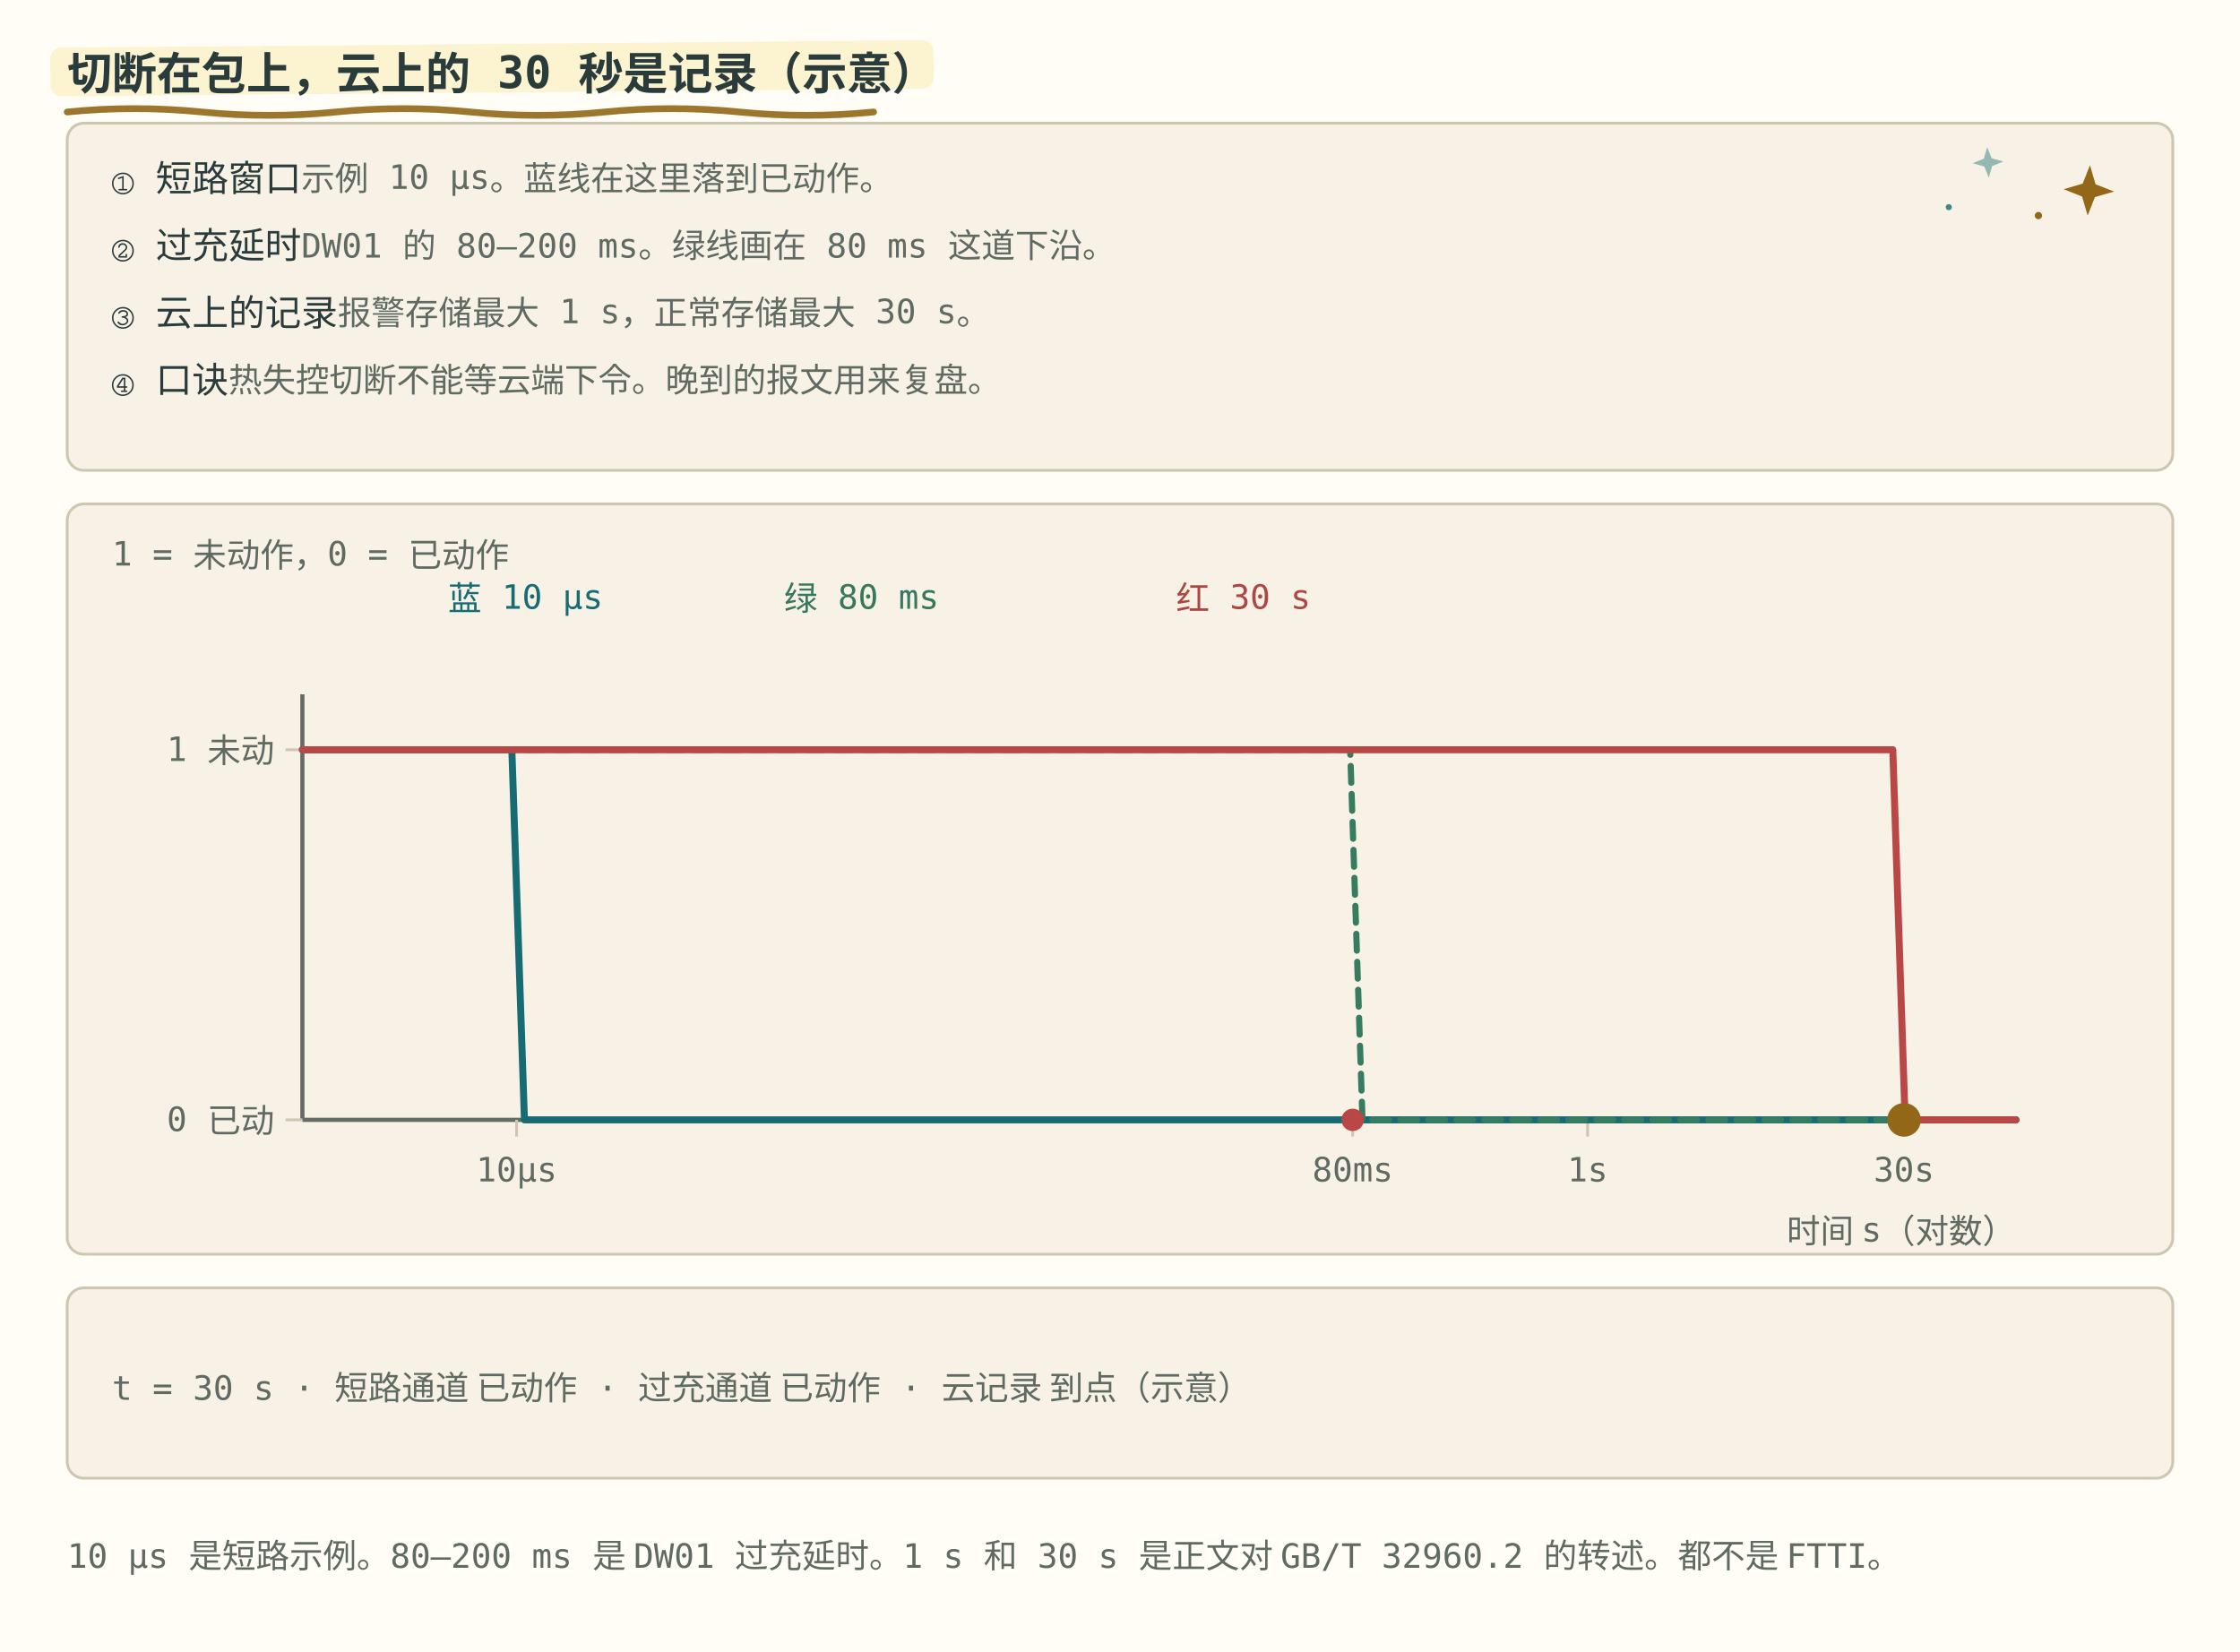
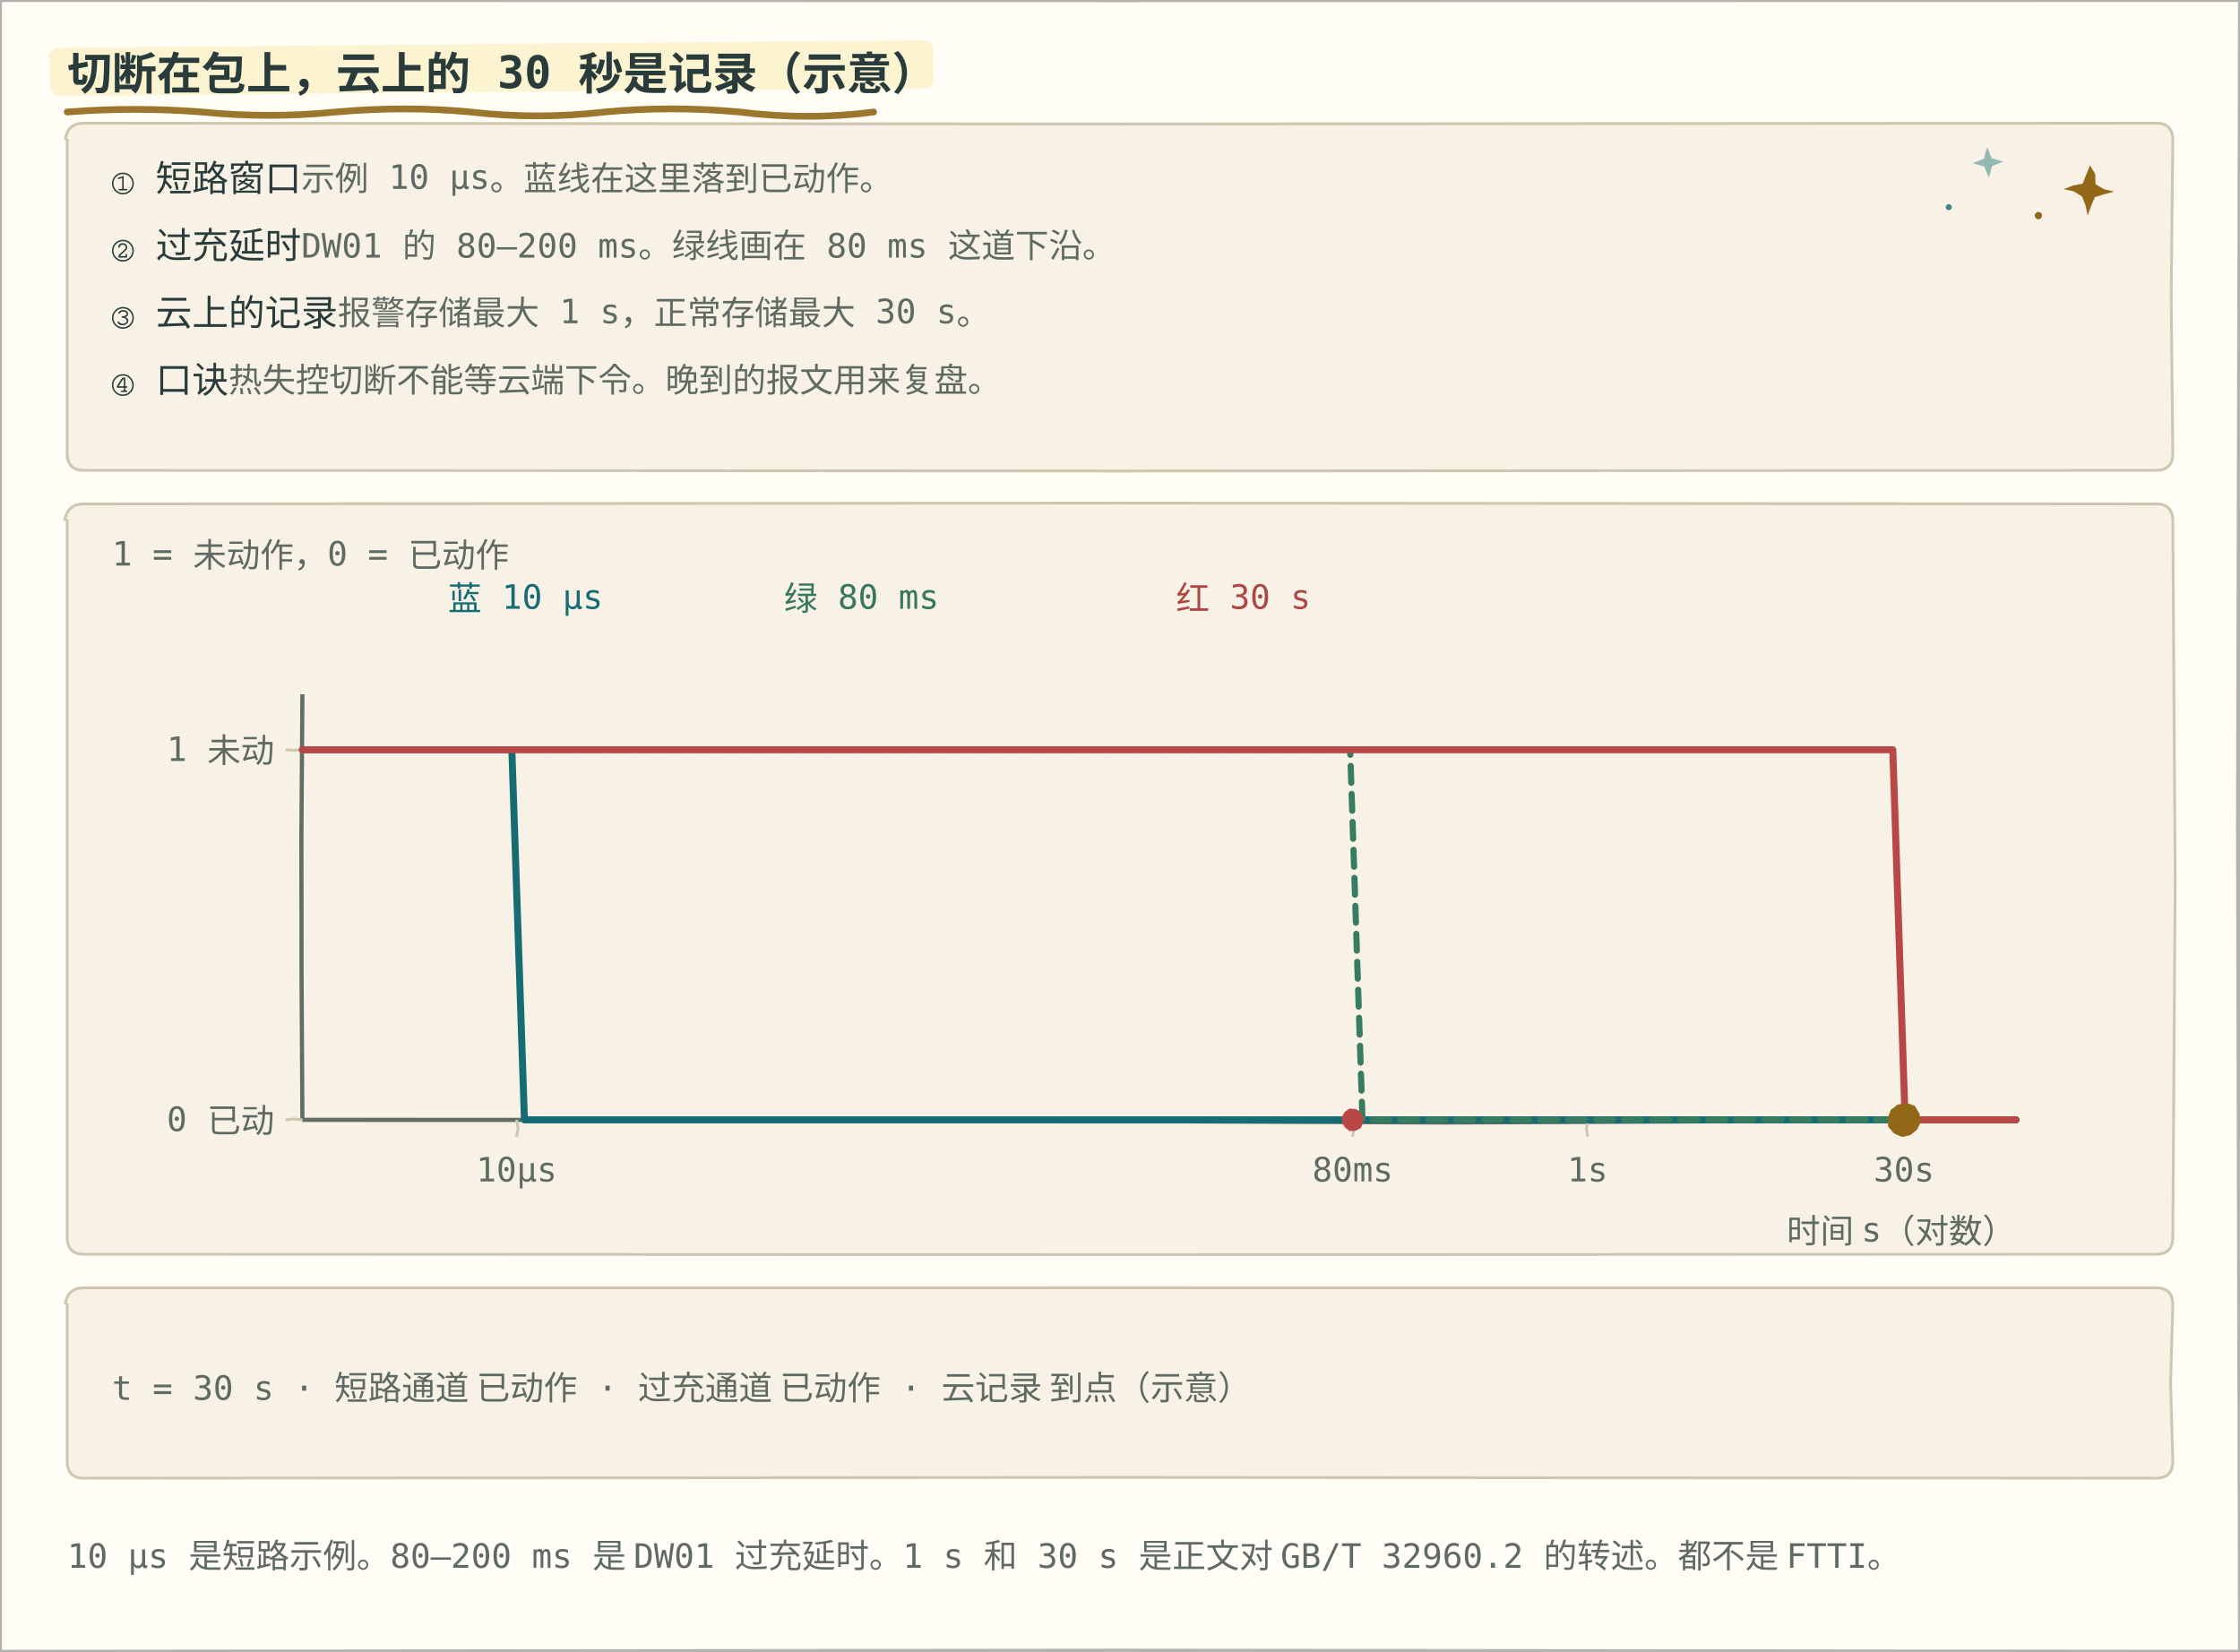
- <svg xmlns="http://www.w3.org/2000/svg" viewBox="0 0 800 590" role="img" font-family="ui-monospace, Consolas, monospace" data-snapshot-time="9">
+ <svg xmlns="http://www.w3.org/2000/svg" data-sketch="1" viewBox="0 0 800 590" role="img" font-family="ui-monospace, Consolas, monospace" data-snapshot-time="9">
  <style>
    .bg { fill: #fffdf5; }
    .panel { fill: #f7f2e5; stroke: #cfc6b2; }
    .axis { stroke: #626d65; stroke-width: 1.5; fill: none; }
    .grid { stroke: #cfc6b2; stroke-width: 1; fill: none; }
    .txt { fill: #293b3a; font-size: 13px; }
    .small { fill: #5f6a63; font-size: 12px; }
    .title { fill: #293b3a; font-size: 16px; font-weight: bold; }
    .hi { fill: #176b73; }
    .warn { fill: #ad4644; }
    .ok { fill: #36775e; }
    .gold { fill: #8e6518; }
    .lineb { stroke: #176b73; stroke-width: 2.5; fill: none; }
    .liner { stroke: #b84745; stroke-width: 2.5; fill: none; }
    .lineg { stroke: #377b60; stroke-width: 2.2; fill: none; stroke-dasharray: 6 4; }
    .liney { stroke: #926717; stroke-width: 2.2; fill: none; }
    .linek { stroke: #626d65; stroke-width: 2.2; fill: none; stroke-dasharray: 7 4; }
    .dotb { fill: #176b73; }
    .dotr { fill: #b84745; }
    .dotg { fill: #377b60; }
    .doty { fill: #926717; }
    .boxb { fill: #e4f0df; stroke: #176b73; }
    .boxy { fill: #fbefc7; stroke: #926717; }
    .boxr { fill: #f6e2df; stroke: #b84745; }
    @media (prefers-color-scheme: dark) {
      .bg { fill: #192727; }
      .panel { fill: #223333; stroke: #496160; }
      .axis { stroke: #b0beb3; }
      .grid { stroke: #496160; }
      .txt { fill: #edf0e5; }
      .small { fill: #b0beb3; }
      .title { fill: #edf0e5; }
      .hi { fill: #7ec5c5; }
      .warn { fill: #f39b91; }
      .ok { fill: #8fc7a2; }
      .gold { fill: #dfbd78; }
      .lineb { stroke: #7ec5c5; }
      .liner { stroke: #f39b91; }
      .lineg { stroke: #8fc7a2; }
      .liney { stroke: #dfbd78; }
      .linek { stroke: #b0beb3; }
      .dotb { fill: #7ec5c5; }
      .dotr { fill: #f39b91; }
      .dotg { fill: #8fc7a2; }
      .doty { fill: #dfbd78; }
      .boxb { fill: #293f35; stroke: #7ec5c5; }
      .boxy { fill: #453e2b; stroke: #dfbd78; }
      .boxr { fill: #483336; stroke: #f39b91; }
    }
  </style>
  <style id="bms-motion">
    /* bms-motion: 手帐式动效注记（纯装饰，不改技术几何与既有 SMIL 时序） */
    .bms-marker { fill: #fbefc7; opacity: .78; }
    .bms-under { fill: none; stroke: #926717; stroke-width: 2.4; stroke-linecap: round; opacity: .9; }
    .bms-spark-line { fill: none; stroke: #926717; stroke-width: 1.9; stroke-linecap: round; }
    .bms-spark-fill { fill: #926717; }
    .bms-spark-soft { fill: #176b73; opacity: .8; }
    .bms-sticker { fill: none; stroke: #926717; stroke-width: 2; stroke-dasharray: 7 5; stroke-linecap: round; opacity: .85; }
    .bms-halo { fill: none; stroke: #926717; stroke-width: 2; }
    .bms-marker, .bms-under, .bms-sticker, .bms-halo,
    .bms-spark, .bms-success, .bms-doodle { pointer-events: none; }
    circle:has(&gt; animateMotion) { filter: drop-shadow(0 0 2px rgba(146,103,23,.5)) drop-shadow(0 0 5px rgba(196,145,52,.45)); }
    rect:has(&gt; animateMotion) { filter: drop-shadow(0 0 3px rgba(196,145,52,.75)); }
    g:has(&gt; circle):has(&gt; path.stroke-check) { filter: drop-shadow(0 0 5px rgba(55,123,96,.5)); }
    @media (prefers-color-scheme: dark) {
      .bms-marker { fill: #453e2b; opacity: .85; }
      .bms-under { stroke: #dfbd78; }
      .bms-spark-line { stroke: #dfbd78; }
      .bms-spark-fill { fill: #dfbd78; }
      .bms-spark-soft { fill: #7ec5c5; }
      .bms-sticker { stroke: #dfbd78; }
      .bms-halo { stroke: #dfbd78; }
      circle:has(&gt; animateMotion) { filter: drop-shadow(0 0 2px rgba(223,189,120,.8)) drop-shadow(0 0 7px rgba(223,189,120,.9)); }
      rect:has(&gt; animateMotion) { filter: drop-shadow(0 0 6px rgba(223,189,120,.8)); }
      g:has(&gt; circle):has(&gt; path.stroke-check) { filter: drop-shadow(0 0 6px rgba(143,199,162,.7)); }
    }
    @media (prefers-reduced-motion: reduce) { .bms-spark, .bms-success, .bms-doodle { display: none; } }
</style>
-   <rect class="bg" width="800" height="590" />
-   <rect class="bms-marker" aria-hidden="true" x="18.0" y="17.1" width="315.4" height="17.3" rx="3.8" transform="rotate(-.5 18.0 25.8)" />
-   <path class="bms-under" aria-hidden="true" d="M24.0 40.0 q 24.0 -2.4 48.0 0 t 48 0 t 48 0 t 48 0 t 48 0 t 48 0" />
+   <path d="M-0.88 0Q0 0 0 0L400 -0.5L800 0Q800 0 800 0L799.95 295L800 590Q800 590 800 590L400 590.14L0 590Q0 590 0 590L0 -0.53" class="bg" />
+   <path d="M17.19 20.9Q18 17.1 21.8 17.1L175.7 17.09L329.6 17.1Q333.4 17.1 333.4 20.9L333.22 25.75L333.4 30.6Q333.4 34.4 329.6 34.4L175.7 34.17L21.8 34.4Q18 34.4 18 30.6L18 20.42" class="bms-marker" aria-hidden="true" transform="rotate(-.5 18.0 25.8)" />
+   <path d="M24 40Q48.15 38.13 72 40Q96.24 42.41 120 40Q144.72 37.8 168 40Q191.78 42.8 216 40Q239.63 37.77 264 40Q288.8 43.08 312 40" class="bms-under" aria-hidden="true" />
  <text class="title" x="24" y="32">切断在包上，云上的 30 秒是记录（示意）</text>
-   <rect class="panel" x="24" y="44" width="752" height="124" rx="6" />
+   <path d="M23.32 50Q24 44 30 44L400 44.29L770 44Q776 44 776 50L775.43 106L776 162Q776 168 770 168L400 168.24L30 168Q24 168 24 162L24 49.59" class="panel" />
  <g class="bms-doodle" aria-hidden="true" transform="matrix(0.9989171 0.0465253 -0.0465253 0.9989171 746 68)" opacity="1" style="opacity: 1;">
-     <path class="bms-spark-fill" d="M0 -9 L2.3 -2.3 L9 0 L2.3 2.3 L0 9 L-2.3 2.3 L-9 0 L-2.3 -2.3 Z" />
+     <path d="M0 -9L2 -5.94L2.3 -2.3L5.48 -0.65L9 0L5.64 1.12L2.3 2.3L1.05 5.62L0 9L-0.87 5.55L-2.3 2.3L-5.45 0.56L-9 0L-5.76 -1.46L-2.3 -2.3Z" class="bms-spark-fill" />
  </g>
  <g class="bms-doodle" aria-hidden="true" transform="matrix(0.9985091 -0.05458477 0.05458477 0.9985091 710 58)" opacity="0.536" style="opacity: 0.536;">
-     <path class="bms-spark-soft" d="M0 -5.5 L1.4 -1.4 L5.5 0 L1.4 1.4 L0 5.5 L-1.4 1.4 L-5.5 0 L-1.4 -1.4 Z" />
+     <path d="M0 -5.5L1.4 -1.4L5.5 0L1.4 1.4L0 5.5L-1.4 1.4L-5.5 0L-1.4 -1.4Z" class="bms-spark-soft" />
  </g>
  <g class="bms-doodle" aria-hidden="true">
    <circle class="bms-spark-fill" cx="728.0" cy="77.0" r="1.3" />
    <circle class="bms-spark-soft" cx="696.0" cy="74.0" r="1.1" />
  </g>
  <text class="txt" x="40" y="68" opacity="1" style="opacity: 1;">① 短路窗口<tspan class="small">　示例 10 μs。蓝线在这里落到已动作。</tspan>
  </text>
  <text class="txt" x="40" y="92" opacity="1" style="opacity: 1;">② 过充延时<tspan class="small">　DW01 的 80–200 ms。绿线画在 80 ms 这道下沿。</tspan>
  </text>
  <text class="txt" x="40" y="116" opacity="1" style="opacity: 1;">③ 云上的记录<tspan class="small">　报警存储最大 1 s，正常存储最大 30 s。</tspan>
  </text>
  <text class="txt" x="40" y="140" opacity="1" style="opacity: 1;">④ 口诀<tspan class="small">　热失控切断不能等云端下令。晚到的报文用来复盘。</tspan>
  </text>
-   <rect class="panel" x="24" y="180" width="752" height="268" rx="6" />
+   <path d="M23.1 186Q24 180 30 180L400 179.69L770 180Q776 180 776 186L776.85 314L776 442Q776 448 770 448L400 448.16L30 448Q24 448 24 442L24 185.46" class="panel" />
  <text class="small" x="40" y="202">1 = 未动作，0 = 已动作</text>
  <text class="hi" x="160" y="218">蓝 10 μs</text>
  <text class="ok" x="280" y="218">绿 80 ms</text>
  <text class="warn" x="420" y="218">红 30 s</text>
-   <line class="axis" x1="108.0" y1="248.0" x2="108.0" y2="400.0" />
-   <line class="axis" x1="108.0" y1="400.0" x2="720.0" y2="400.0" />
-   <line class="grid" x1="184.5" y1="400.0" x2="184.5" y2="406.0" />
+   <path d="M108 248L107.64 298.67L107.7 349.33L108 400" class="axis" />
+   <path d="M108 400L312 400.07L516 400.95L720 400" class="axis" />
+   <path d="M184.5 400L185.06 403L184.5 406" class="grid" />
  <text class="small" x="184.5" y="422.0" text-anchor="middle">10μs</text>
-   <line class="grid" x1="483.1" y1="400.0" x2="483.1" y2="406.0" />
+   <path d="M483.1 400L483.48 403L483.1 406" class="grid" />
  <text class="small" x="483.1" y="422.0" text-anchor="middle">80ms</text>
-   <line class="grid" x1="567.0" y1="400.0" x2="567.0" y2="406.0" />
+   <path d="M567 400L566.61 403L567 406" class="grid" />
  <text class="small" x="567.0" y="422.0" text-anchor="middle">1s</text>
-   <line class="grid" x1="680.0" y1="400.0" x2="680.0" y2="406.0" />
+   <path d="M680 400L680.91 403L680 406" class="grid" />
  <text class="small" x="680.0" y="422.0" text-anchor="middle">30s</text>
-   <line class="grid" x1="102.0" y1="400.0" x2="108.0" y2="400.0" />
+   <path d="M102 400L105 399.7L108 400" class="grid" />
  <text class="small" x="98.0" y="404.0" text-anchor="end">0 已动</text>
-   <line class="grid" x1="102.0" y1="267.8" x2="108.0" y2="267.8" />
+   <path d="M102 267.8L105 268L108 267.8" class="grid" />
  <text class="small" x="98.0" y="271.8" text-anchor="end">1 未动</text>
  <text class="small" x="720" y="444" text-anchor="end">时间 s（对数）</text>
  <polyline class="lineb" points="108.0,267.8 112.4,267.8 116.8,267.8 121.2,267.8 125.6,267.8 130.0,267.8 134.4,267.8 138.8,267.8 143.2,267.8 147.6,267.8 152.0,267.8 156.4,267.8 160.8,267.8 165.2,267.8 169.6,267.8 174.0,267.8 178.4,267.8 182.8,267.8 187.3,400.0 191.7,400.0 196.1,400.0 200.5,400.0 204.9,400.0 209.3,400.0 213.7,400.0 218.1,400.0 222.5,400.0 226.9,400.0 231.3,400.0 235.7,400.0 240.1,400.0 244.5,400.0 248.9,400.0 253.3,400.0 257.7,400.0 262.1,400.0 266.5,400.0 270.9,400.0 275.3,400.0 279.7,400.0 284.1,400.0 288.5,400.0 292.9,400.0 297.3,400.0 301.7,400.0 306.1,400.0 310.5,400.0 314.9,400.0 319.3,400.0 323.7,400.0 328.1,400.0 332.5,400.0 336.9,400.0 341.4,400.0 345.8,400.0 350.2,400.0 354.6,400.0 359.0,400.0 363.4,400.0 367.8,400.0 372.2,400.0 376.6,400.0 381.0,400.0 385.4,400.0 389.8,400.0 394.2,400.0 398.6,400.0 403.0,400.0 407.4,400.0 411.8,400.0 416.2,400.0 420.6,400.0 425.0,400.0 429.4,400.0 433.8,400.0 438.2,400.0 442.6,400.0 447.0,400.0 451.4,400.0 455.8,400.0 460.2,400.0 464.6,400.0 469.0,400.0 473.4,400.0 477.8,400.0 482.2,400.0 486.6,400.0 491.1,400.0 495.5,400.0 499.9,400.0 504.3,400.0 508.7,400.0 513.1,400.0 517.5,400.0 521.9,400.0 526.3,400.0 530.7,400.0 535.1,400.0 539.5,400.0 543.9,400.0 548.3,400.0 552.7,400.0 557.1,400.0 561.5,400.0 565.9,400.0 570.3,400.0 574.7,400.0 579.1,400.0 583.5,400.0 587.9,400.0 592.3,400.0 596.7,400.0 601.1,400.0 605.5,400.0 609.9,400.0 614.3,400.0 618.7,400.0 623.1,400.0 627.5,400.0 631.9,400.0 636.3,400.0 640.7,400.0 645.2,400.0 649.6,400.0 654.0,400.0 658.4,400.0 662.8,400.0 667.2,400.0 671.6,400.0 676.0,400.0 680.4,400.0 684.8,400.0 689.2,400.0 693.6,400.0 698.0,400.0 702.4,400.0 706.8,400.0 711.2,400.0 715.6,400.0 720.0,400.0" stroke-linejoin="round" stroke-linecap="round" />
  <polyline class="lineg" points="108.0,267.8 112.4,267.8 116.8,267.8 121.2,267.8 125.6,267.8 130.0,267.8 134.4,267.8 138.8,267.8 143.2,267.8 147.6,267.8 152.0,267.8 156.4,267.8 160.8,267.8 165.2,267.8 169.6,267.8 174.0,267.8 178.4,267.8 182.8,267.8 187.3,267.8 191.7,267.8 196.1,267.8 200.5,267.8 204.9,267.8 209.3,267.8 213.7,267.8 218.1,267.8 222.5,267.8 226.9,267.8 231.3,267.8 235.7,267.8 240.1,267.8 244.5,267.8 248.9,267.8 253.3,267.8 257.7,267.8 262.1,267.8 266.5,267.8 270.9,267.8 275.3,267.8 279.7,267.8 284.1,267.8 288.5,267.8 292.9,267.8 297.3,267.8 301.7,267.8 306.1,267.8 310.5,267.8 314.9,267.8 319.3,267.8 323.7,267.8 328.1,267.8 332.5,267.8 336.9,267.8 341.4,267.8 345.8,267.8 350.2,267.8 354.6,267.8 359.0,267.8 363.4,267.8 367.8,267.8 372.2,267.8 376.6,267.8 381.0,267.8 385.4,267.8 389.8,267.8 394.2,267.8 398.6,267.8 403.0,267.8 407.4,267.8 411.8,267.8 416.2,267.8 420.6,267.8 425.0,267.8 429.4,267.8 433.8,267.8 438.2,267.8 442.6,267.8 447.0,267.8 451.4,267.8 455.8,267.8 460.2,267.8 464.6,267.8 469.0,267.8 473.4,267.8 477.8,267.8 482.2,267.8 486.6,400.0 491.1,400.0 495.5,400.0 499.9,400.0 504.3,400.0 508.7,400.0 513.1,400.0 517.5,400.0 521.9,400.0 526.3,400.0 530.7,400.0 535.1,400.0 539.5,400.0 543.9,400.0 548.3,400.0 552.7,400.0 557.1,400.0 561.5,400.0 565.9,400.0 570.3,400.0 574.7,400.0 579.1,400.0 583.5,400.0 587.9,400.0 592.3,400.0 596.7,400.0 601.1,400.0 605.5,400.0 609.9,400.0 614.3,400.0 618.7,400.0 623.1,400.0 627.5,400.0 631.9,400.0 636.3,400.0 640.7,400.0 645.2,400.0 649.6,400.0 654.0,400.0 658.4,400.0 662.8,400.0 667.2,400.0 671.6,400.0 676.0,400.0 680.4,400.0 684.8,400.0 689.2,400.0 693.6,400.0 698.0,400.0 702.4,400.0 706.8,400.0 711.2,400.0 715.6,400.0 720.0,400.0" stroke-linejoin="round" stroke-linecap="round" />
  <polyline class="liner" points="108.0,267.8 112.4,267.8 116.8,267.8 121.2,267.8 125.6,267.8 130.0,267.8 134.4,267.8 138.8,267.8 143.2,267.8 147.6,267.8 152.0,267.8 156.4,267.8 160.8,267.8 165.2,267.8 169.6,267.8 174.0,267.8 178.4,267.8 182.8,267.8 187.3,267.8 191.7,267.8 196.1,267.8 200.5,267.8 204.9,267.8 209.3,267.8 213.7,267.8 218.1,267.8 222.5,267.8 226.9,267.8 231.3,267.8 235.7,267.8 240.1,267.8 244.5,267.8 248.9,267.8 253.3,267.8 257.7,267.8 262.1,267.8 266.5,267.8 270.9,267.8 275.3,267.8 279.7,267.8 284.1,267.8 288.5,267.8 292.9,267.8 297.3,267.8 301.7,267.8 306.1,267.8 310.5,267.8 314.9,267.8 319.3,267.8 323.7,267.8 328.1,267.8 332.5,267.8 336.9,267.8 341.4,267.8 345.8,267.8 350.2,267.8 354.6,267.8 359.0,267.8 363.4,267.8 367.8,267.8 372.2,267.8 376.6,267.8 381.0,267.8 385.4,267.8 389.8,267.8 394.2,267.8 398.6,267.8 403.0,267.8 407.4,267.8 411.8,267.8 416.2,267.8 420.6,267.8 425.0,267.8 429.4,267.8 433.8,267.8 438.2,267.8 442.6,267.8 447.0,267.8 451.4,267.8 455.8,267.8 460.2,267.8 464.6,267.8 469.0,267.8 473.4,267.8 477.8,267.8 482.2,267.8 486.6,267.8 491.1,267.8 495.5,267.8 499.9,267.8 504.3,267.8 508.7,267.8 513.1,267.8 517.5,267.8 521.9,267.8 526.3,267.8 530.7,267.8 535.1,267.8 539.5,267.8 543.9,267.8 548.3,267.8 552.7,267.8 557.1,267.8 561.5,267.8 565.9,267.8 570.3,267.8 574.7,267.8 579.1,267.8 583.5,267.8 587.9,267.8 592.3,267.8 596.7,267.8 601.1,267.8 605.5,267.8 609.9,267.8 614.3,267.8 618.7,267.8 623.1,267.8 627.5,267.8 631.9,267.8 636.3,267.8 640.7,267.8 645.2,267.8 649.6,267.8 654.0,267.8 658.4,267.8 662.8,267.8 667.2,267.8 671.6,267.8 676.0,267.8 680.4,400.0 684.8,400.0 689.2,400.0 693.6,400.0 698.0,400.0 702.4,400.0 706.8,400.0 711.2,400.0 715.6,400.0 720.0,400.0" stroke-linejoin="round" stroke-linecap="round" />
-   <circle class="doty" r="6" cx="680" cy="400" />
-   <circle class="dotr" r="4" cx="483.1" cy="400" />
-   <rect class="panel" x="24" y="460" width="752" height="68" rx="6" />
+   <path d="M680.76 393.97L683.82 394.96L685.48 397.69L686.01 400.76L684.63 403.51L682.29 405.44L679.23 406.1L676.36 404.81L674.32 402.39L674.24 399.28L675.29 396.43L677.71 394.55L680.75 394L683.34 394.68" class="doty" />
+   <path d="M484.13 396.1L485.9 397.18L486.83 398.99L486.88 401L486.03 402.92L484.15 403.89L482.04 404.01L480.35 402.77L479.37 401.01L479.21 398.97L480.26 397.17L482 395.93L484.12 396.15L485.63 396.97" class="dotr" />
+   <path d="M23.32 466Q24 460 30 460L400 459.99L770 460Q776 460 776 466L775.22 494L776 522Q776 528 770 528L400 527.71L30 528Q24 528 24 522L24 465.59" class="panel" />
  <text class="small" x="40.0" y="500.0" text-anchor="start" opacity="0" style="opacity: 0;">t = 10 μs · 短路通道 已动作 · 过充通道 未动作 · 云记录 未到点（示意）</text>
  <text class="small" x="40.0" y="500.0" text-anchor="start" opacity="0" style="opacity: 0;">t = 80 ms · 短路通道 已动作 · 过充通道 已动作 · 云记录 未到点（示意）</text>
  <text class="small" x="40.0" y="500.0" text-anchor="start" opacity="0" style="opacity: 0;">t = 200 ms · 短路通道 已动作 · 过充延时上沿 · 云记录 未到点（示意）</text>
  <text class="small" x="40.0" y="500.0" text-anchor="start" opacity="1" style="opacity: 1;">t = 30 s · 短路通道 已动作 · 过充通道 已动作 · 云记录 到点（示意）</text>
  <text class="small" x="24" y="560">10 μs 是短路示例。80–200 ms 是 DW01 过充延时。1 s 和 30 s 是正文对 GB/T 32960.2 的转述。都不是 FTTI。</text>
+   <path d="M-0.88 0Q0 0 0 0L400 0.08L800 0Q800 0 800 0L799.28 295L800 590Q800 590 800 590L400 589.59L0 590Q0 590 0 590L0 -0.53" fill="none" stroke="currentColor" opacity="0.3" stroke-width="1.4" />
</svg>
